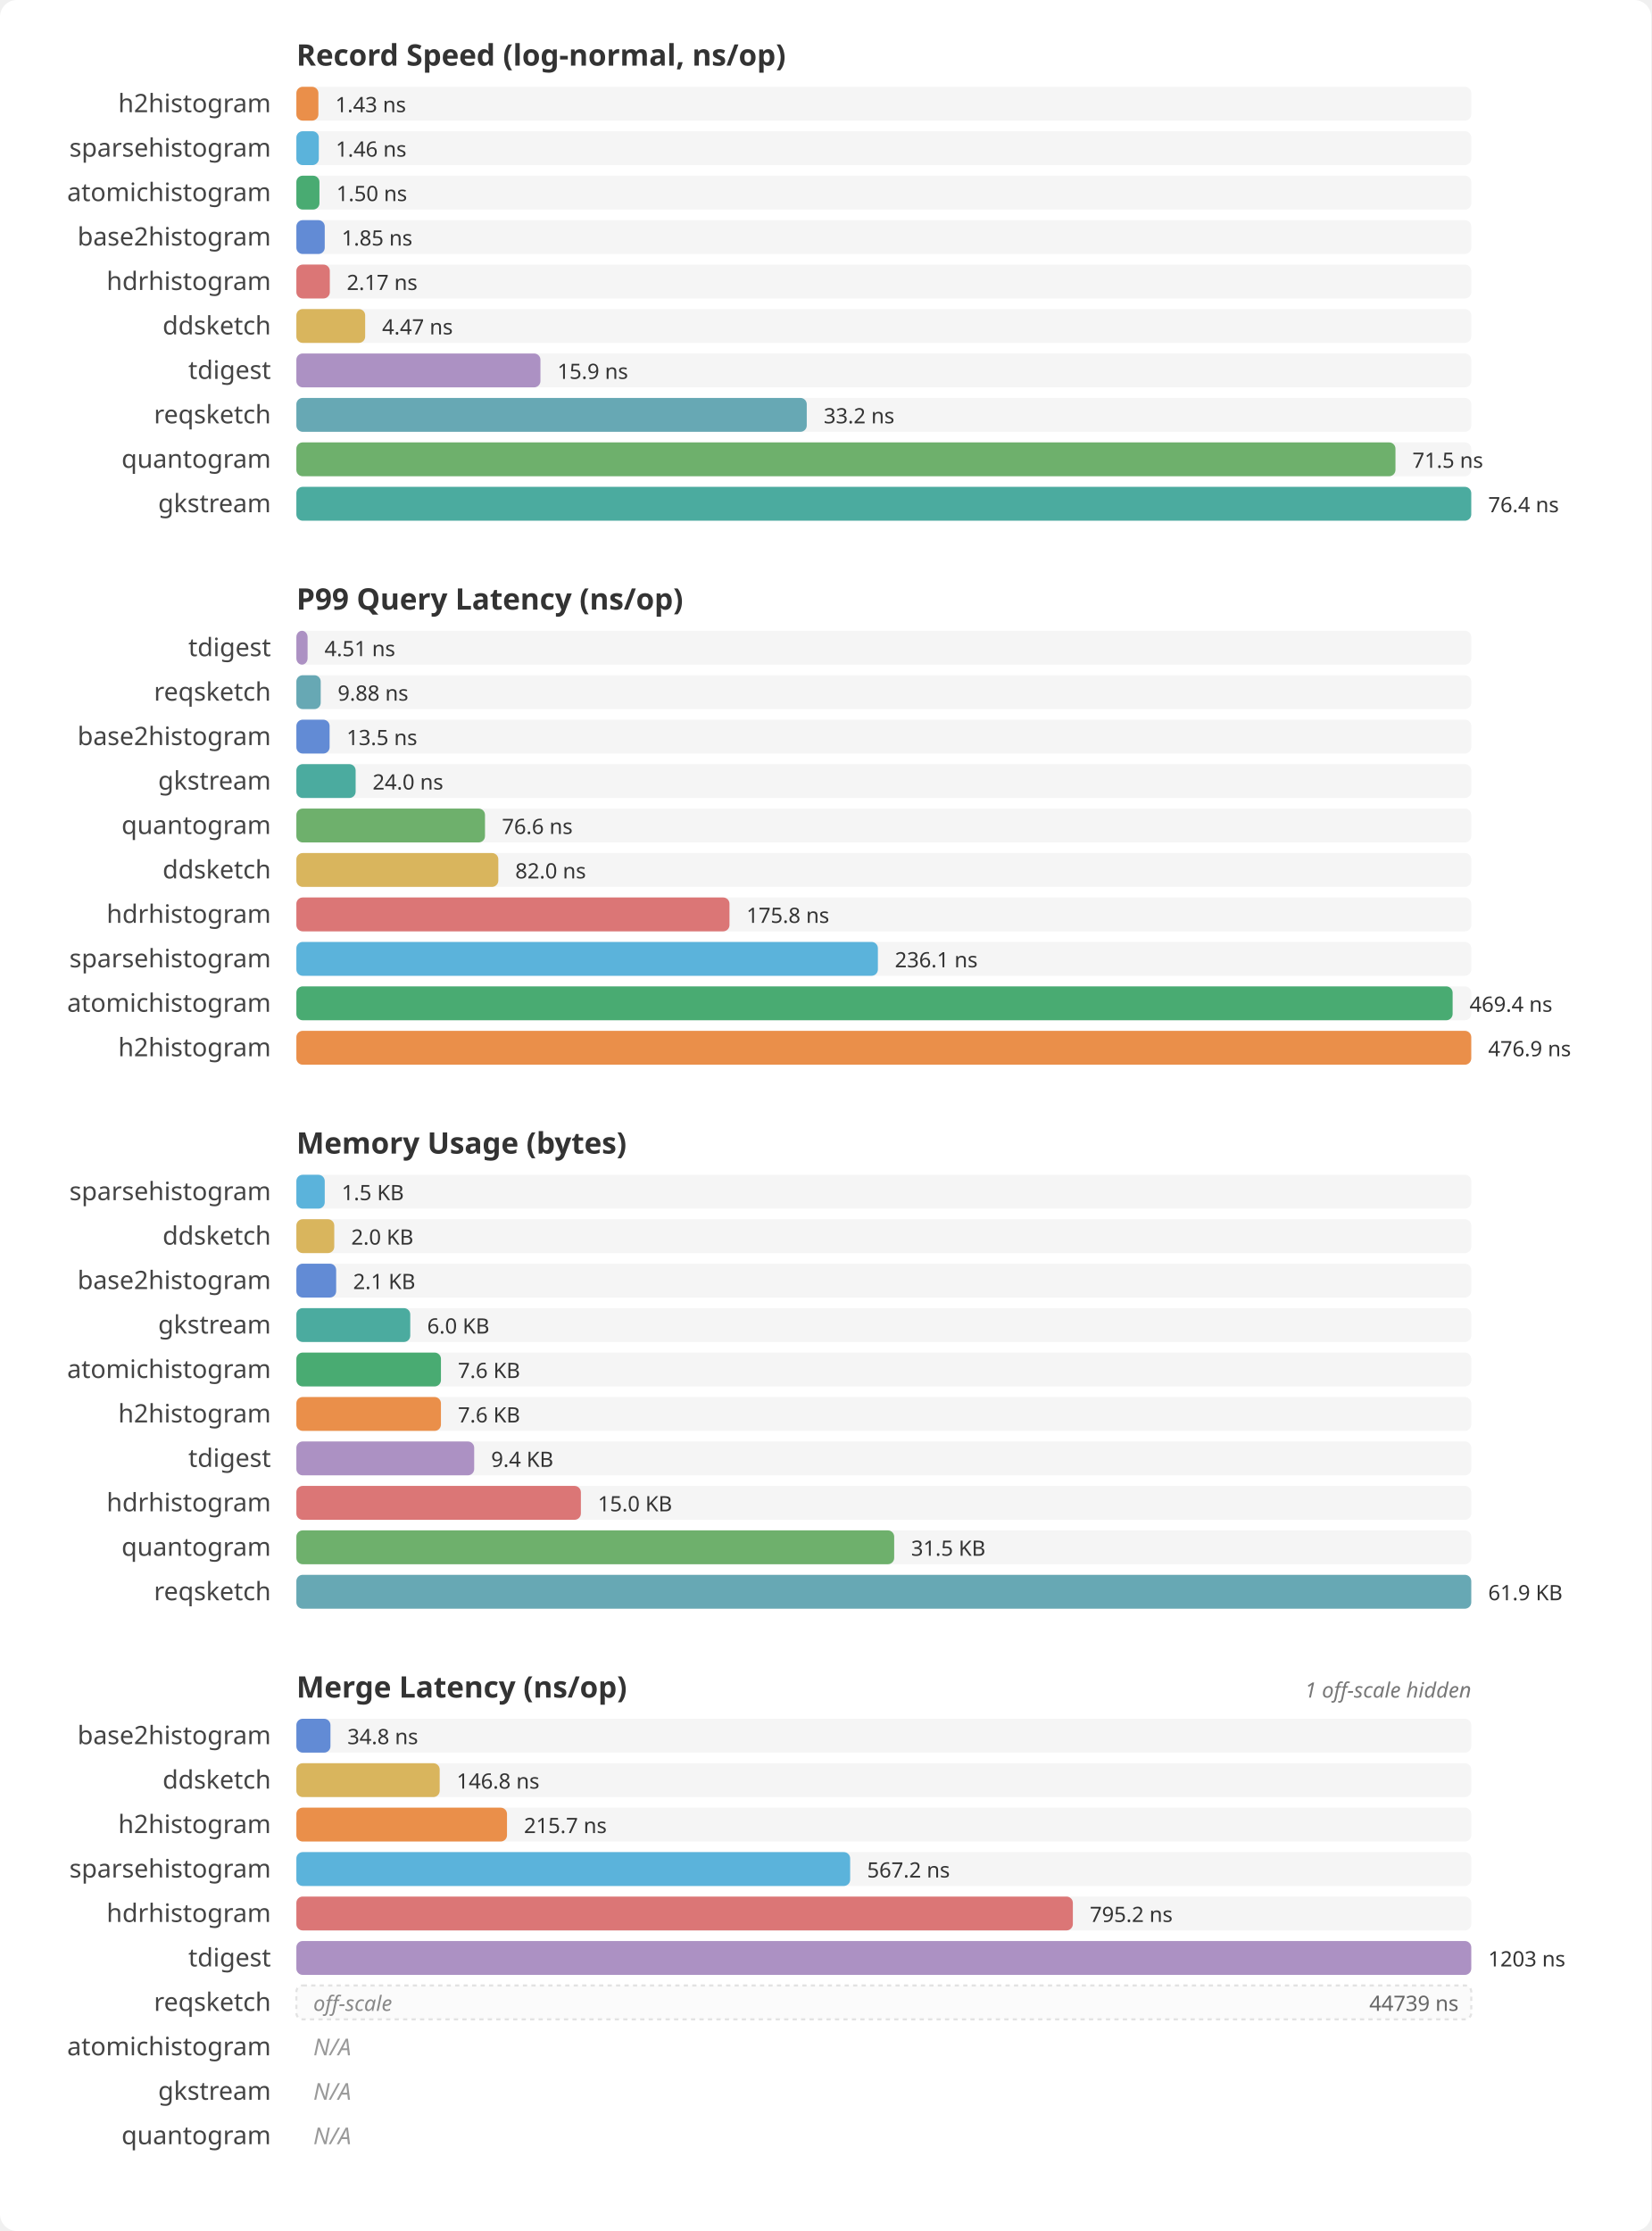
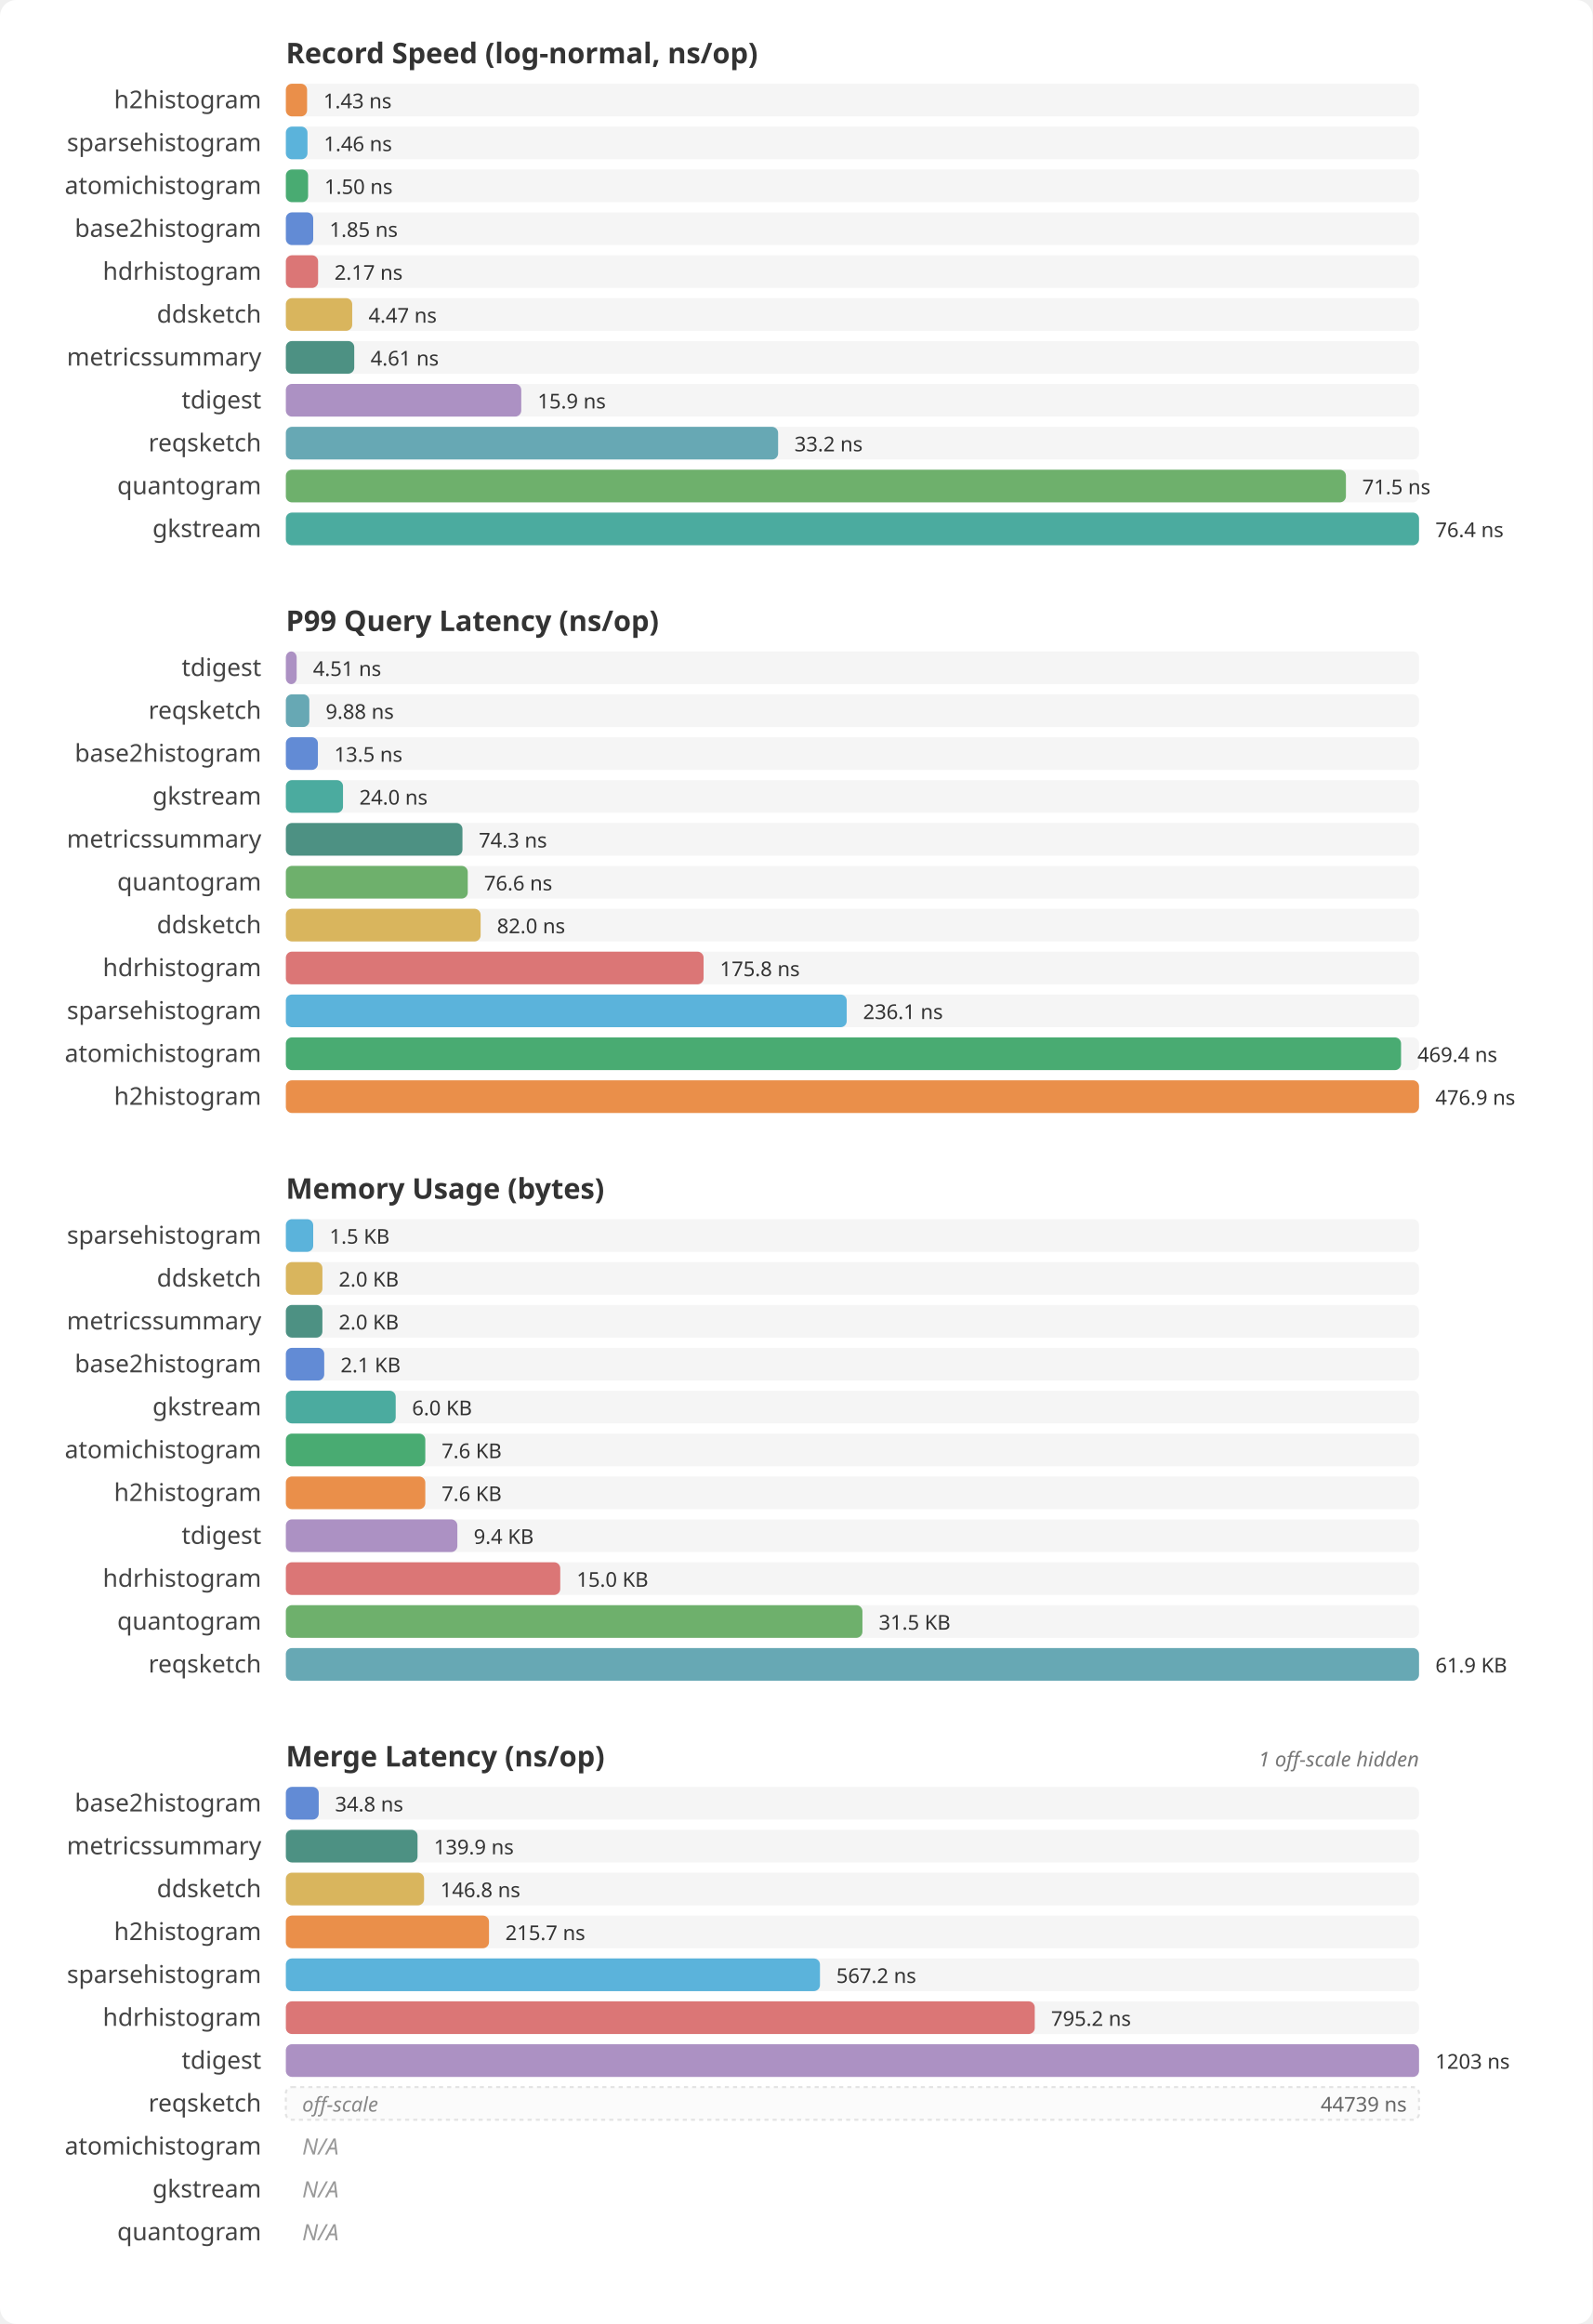
- <svg xmlns="http://www.w3.org/2000/svg" viewBox="0 0 780 1054" width="780" height="1054">
-   <rect x="0.0" y="0.0" width="780.0" height="1054.0" fill="white" rx="8" />
+ <svg xmlns="http://www.w3.org/2000/svg" viewBox="0 0 780 1138" width="780" height="1138">
+   <rect x="0.0" y="0.0" width="780.0" height="1138.0" fill="white" rx="8" />
  <text x="140.0" y="31.0" font-family="system-ui,sans-serif" font-size="14" font-weight="600" fill="#333">Record Speed (log-normal, ns/op)</text>
  <text x="128.0" y="53.0" font-family="system-ui,sans-serif" font-size="12" fill="#444" text-anchor="end">h2histogram</text>
  <rect x="140.0" y="41.0" width="555.0" height="16.0" fill="#f5f5f5" rx="3" />
  <rect x="140.0" y="41.0" width="10.4" height="16.0" fill="#E87D2B" rx="3" opacity="0.85" />
  <text x="158.4" y="53.0" font-family="system-ui,sans-serif" font-size="10" fill="#333" font-weight="500">1.43 ns</text>
  <text x="128.0" y="74.0" font-family="system-ui,sans-serif" font-size="12" fill="#444" text-anchor="end">sparsehistogram</text>
  <rect x="140.0" y="62.0" width="555.0" height="16.0" fill="#f5f5f5" rx="3" />
  <rect x="140.0" y="62.0" width="10.6" height="16.0" fill="#3FA7D6" rx="3" opacity="0.85" />
  <text x="158.6" y="74.0" font-family="system-ui,sans-serif" font-size="10" fill="#333" font-weight="500">1.46 ns</text>
  <text x="128.0" y="95.0" font-family="system-ui,sans-serif" font-size="12" fill="#444" text-anchor="end">atomichistogram</text>
  <rect x="140.0" y="83.0" width="555.0" height="16.0" fill="#f5f5f5" rx="3" />
  <rect x="140.0" y="83.0" width="10.9" height="16.0" fill="#2A9D5B" rx="3" opacity="0.85" />
  <text x="158.9" y="95.0" font-family="system-ui,sans-serif" font-size="10" fill="#333" font-weight="500">1.50 ns</text>
  <text x="128.0" y="116.0" font-family="system-ui,sans-serif" font-size="12" fill="#444" text-anchor="end">base2histogram</text>
  <rect x="140.0" y="104.0" width="555.0" height="16.0" fill="#f5f5f5" rx="3" />
  <rect x="140.0" y="104.0" width="13.4" height="16.0" fill="#4878CF" rx="3" opacity="0.85" />
  <text x="161.4" y="116.0" font-family="system-ui,sans-serif" font-size="10" fill="#333" font-weight="500">1.85 ns</text>
  <text x="128.0" y="137.0" font-family="system-ui,sans-serif" font-size="12" fill="#444" text-anchor="end">hdrhistogram</text>
  <rect x="140.0" y="125.0" width="555.0" height="16.0" fill="#f5f5f5" rx="3" />
  <rect x="140.0" y="125.0" width="15.8" height="16.0" fill="#D65F5F" rx="3" opacity="0.85" />
  <text x="163.8" y="137.0" font-family="system-ui,sans-serif" font-size="10" fill="#333" font-weight="500">2.17 ns</text>
  <text x="128.0" y="158.0" font-family="system-ui,sans-serif" font-size="12" fill="#444" text-anchor="end">ddsketch</text>
  <rect x="140.0" y="146.0" width="555.0" height="16.0" fill="#f5f5f5" rx="3" />
  <rect x="140.0" y="146.0" width="32.5" height="16.0" fill="#D4A942" rx="3" opacity="0.85" />
  <text x="180.5" y="158.0" font-family="system-ui,sans-serif" font-size="10" fill="#333" font-weight="500">4.47 ns</text>
-   <text x="128.0" y="179.0" font-family="system-ui,sans-serif" font-size="12" fill="#444" text-anchor="end">tdigest</text>
+   <text x="128.0" y="179.0" font-family="system-ui,sans-serif" font-size="12" fill="#444" text-anchor="end">metricssummary</text>
  <rect x="140.0" y="167.0" width="555.0" height="16.0" fill="#f5f5f5" rx="3" />
-   <rect x="140.0" y="167.0" width="115.3" height="16.0" fill="#9F7FBA" rx="3" opacity="0.85" />
-   <text x="263.3" y="179.0" font-family="system-ui,sans-serif" font-size="10" fill="#333" font-weight="500">15.9 ns</text>
-   <text x="128.0" y="200.0" font-family="system-ui,sans-serif" font-size="12" fill="#444" text-anchor="end">reqsketch</text>
+   <rect x="140.0" y="167.0" width="33.5" height="16.0" fill="#2F7F6F" rx="3" opacity="0.85" />
+   <text x="181.5" y="179.0" font-family="system-ui,sans-serif" font-size="10" fill="#333" font-weight="500">4.61 ns</text>
+   <text x="128.0" y="200.0" font-family="system-ui,sans-serif" font-size="12" fill="#444" text-anchor="end">tdigest</text>
  <rect x="140.0" y="188.0" width="555.0" height="16.0" fill="#f5f5f5" rx="3" />
-   <rect x="140.0" y="188.0" width="241.1" height="16.0" fill="#4E9AA8" rx="3" opacity="0.85" />
-   <text x="389.1" y="200.0" font-family="system-ui,sans-serif" font-size="10" fill="#333" font-weight="500">33.2 ns</text>
-   <text x="128.0" y="221.0" font-family="system-ui,sans-serif" font-size="12" fill="#444" text-anchor="end">quantogram</text>
+   <rect x="140.0" y="188.0" width="115.3" height="16.0" fill="#9F7FBA" rx="3" opacity="0.85" />
+   <text x="263.3" y="200.0" font-family="system-ui,sans-serif" font-size="10" fill="#333" font-weight="500">15.9 ns</text>
+   <text x="128.0" y="221.0" font-family="system-ui,sans-serif" font-size="12" fill="#444" text-anchor="end">reqsketch</text>
  <rect x="140.0" y="209.0" width="555.0" height="16.0" fill="#f5f5f5" rx="3" />
-   <rect x="140.0" y="209.0" width="519.2" height="16.0" fill="#56A354" rx="3" opacity="0.85" />
-   <text x="667.2" y="221.0" font-family="system-ui,sans-serif" font-size="10" fill="#333" font-weight="500">71.5 ns</text>
-   <text x="128.0" y="242.0" font-family="system-ui,sans-serif" font-size="12" fill="#444" text-anchor="end">gkstream</text>
+   <rect x="140.0" y="209.0" width="241.1" height="16.0" fill="#4E9AA8" rx="3" opacity="0.85" />
+   <text x="389.1" y="221.0" font-family="system-ui,sans-serif" font-size="10" fill="#333" font-weight="500">33.2 ns</text>
+   <text x="128.0" y="242.0" font-family="system-ui,sans-serif" font-size="12" fill="#444" text-anchor="end">quantogram</text>
  <rect x="140.0" y="230.0" width="555.0" height="16.0" fill="#f5f5f5" rx="3" />
-   <rect x="140.0" y="230.0" width="555.0" height="16.0" fill="#2D9D8F" rx="3" opacity="0.85" />
-   <text x="703.0" y="242.0" font-family="system-ui,sans-serif" font-size="10" fill="#333" font-weight="500">76.4 ns</text>
-   <text x="140.0" y="288.0" font-family="system-ui,sans-serif" font-size="14" font-weight="600" fill="#333">P99 Query Latency (ns/op)</text>
-   <text x="128.0" y="310.0" font-family="system-ui,sans-serif" font-size="12" fill="#444" text-anchor="end">tdigest</text>
-   <rect x="140.0" y="298.0" width="555.0" height="16.0" fill="#f5f5f5" rx="3" />
-   <rect x="140.0" y="298.0" width="5.3" height="16.0" fill="#9F7FBA" rx="3" opacity="0.85" />
-   <text x="153.3" y="310.0" font-family="system-ui,sans-serif" font-size="10" fill="#333" font-weight="500">4.51 ns</text>
-   <text x="128.0" y="331.0" font-family="system-ui,sans-serif" font-size="12" fill="#444" text-anchor="end">reqsketch</text>
+   <rect x="140.0" y="230.0" width="519.2" height="16.0" fill="#56A354" rx="3" opacity="0.85" />
+   <text x="667.2" y="242.0" font-family="system-ui,sans-serif" font-size="10" fill="#333" font-weight="500">71.5 ns</text>
+   <text x="128.0" y="263.0" font-family="system-ui,sans-serif" font-size="12" fill="#444" text-anchor="end">gkstream</text>
+   <rect x="140.0" y="251.0" width="555.0" height="16.0" fill="#f5f5f5" rx="3" />
+   <rect x="140.0" y="251.0" width="555.0" height="16.0" fill="#2D9D8F" rx="3" opacity="0.85" />
+   <text x="703.0" y="263.0" font-family="system-ui,sans-serif" font-size="10" fill="#333" font-weight="500">76.4 ns</text>
+   <text x="140.0" y="309.0" font-family="system-ui,sans-serif" font-size="14" font-weight="600" fill="#333">P99 Query Latency (ns/op)</text>
+   <text x="128.0" y="331.0" font-family="system-ui,sans-serif" font-size="12" fill="#444" text-anchor="end">tdigest</text>
  <rect x="140.0" y="319.0" width="555.0" height="16.0" fill="#f5f5f5" rx="3" />
-   <rect x="140.0" y="319.0" width="11.5" height="16.0" fill="#4E9AA8" rx="3" opacity="0.85" />
-   <text x="159.5" y="331.0" font-family="system-ui,sans-serif" font-size="10" fill="#333" font-weight="500">9.88 ns</text>
-   <text x="128.0" y="352.0" font-family="system-ui,sans-serif" font-size="12" fill="#444" text-anchor="end">base2histogram</text>
+   <rect x="140.0" y="319.0" width="5.3" height="16.0" fill="#9F7FBA" rx="3" opacity="0.85" />
+   <text x="153.3" y="331.0" font-family="system-ui,sans-serif" font-size="10" fill="#333" font-weight="500">4.51 ns</text>
+   <text x="128.0" y="352.0" font-family="system-ui,sans-serif" font-size="12" fill="#444" text-anchor="end">reqsketch</text>
  <rect x="140.0" y="340.0" width="555.0" height="16.0" fill="#f5f5f5" rx="3" />
-   <rect x="140.0" y="340.0" width="15.7" height="16.0" fill="#4878CF" rx="3" opacity="0.85" />
-   <text x="163.7" y="352.0" font-family="system-ui,sans-serif" font-size="10" fill="#333" font-weight="500">13.5 ns</text>
-   <text x="128.0" y="373.0" font-family="system-ui,sans-serif" font-size="12" fill="#444" text-anchor="end">gkstream</text>
+   <rect x="140.0" y="340.0" width="11.5" height="16.0" fill="#4E9AA8" rx="3" opacity="0.85" />
+   <text x="159.5" y="352.0" font-family="system-ui,sans-serif" font-size="10" fill="#333" font-weight="500">9.88 ns</text>
+   <text x="128.0" y="373.0" font-family="system-ui,sans-serif" font-size="12" fill="#444" text-anchor="end">base2histogram</text>
  <rect x="140.0" y="361.0" width="555.0" height="16.0" fill="#f5f5f5" rx="3" />
-   <rect x="140.0" y="361.0" width="28.0" height="16.0" fill="#2D9D8F" rx="3" opacity="0.85" />
-   <text x="176.0" y="373.0" font-family="system-ui,sans-serif" font-size="10" fill="#333" font-weight="500">24.0 ns</text>
-   <text x="128.0" y="394.0" font-family="system-ui,sans-serif" font-size="12" fill="#444" text-anchor="end">quantogram</text>
+   <rect x="140.0" y="361.0" width="15.7" height="16.0" fill="#4878CF" rx="3" opacity="0.85" />
+   <text x="163.7" y="373.0" font-family="system-ui,sans-serif" font-size="10" fill="#333" font-weight="500">13.5 ns</text>
+   <text x="128.0" y="394.0" font-family="system-ui,sans-serif" font-size="12" fill="#444" text-anchor="end">gkstream</text>
  <rect x="140.0" y="382.0" width="555.0" height="16.0" fill="#f5f5f5" rx="3" />
-   <rect x="140.0" y="382.0" width="89.1" height="16.0" fill="#56A354" rx="3" opacity="0.85" />
-   <text x="237.1" y="394.0" font-family="system-ui,sans-serif" font-size="10" fill="#333" font-weight="500">76.6 ns</text>
-   <text x="128.0" y="415.0" font-family="system-ui,sans-serif" font-size="12" fill="#444" text-anchor="end">ddsketch</text>
+   <rect x="140.0" y="382.0" width="28.0" height="16.0" fill="#2D9D8F" rx="3" opacity="0.85" />
+   <text x="176.0" y="394.0" font-family="system-ui,sans-serif" font-size="10" fill="#333" font-weight="500">24.0 ns</text>
+   <text x="128.0" y="415.0" font-family="system-ui,sans-serif" font-size="12" fill="#444" text-anchor="end">metricssummary</text>
  <rect x="140.0" y="403.0" width="555.0" height="16.0" fill="#f5f5f5" rx="3" />
-   <rect x="140.0" y="403.0" width="95.4" height="16.0" fill="#D4A942" rx="3" opacity="0.85" />
-   <text x="243.4" y="415.0" font-family="system-ui,sans-serif" font-size="10" fill="#333" font-weight="500">82.0 ns</text>
-   <text x="128.0" y="436.0" font-family="system-ui,sans-serif" font-size="12" fill="#444" text-anchor="end">hdrhistogram</text>
+   <rect x="140.0" y="403.0" width="86.5" height="16.0" fill="#2F7F6F" rx="3" opacity="0.85" />
+   <text x="234.5" y="415.0" font-family="system-ui,sans-serif" font-size="10" fill="#333" font-weight="500">74.3 ns</text>
+   <text x="128.0" y="436.0" font-family="system-ui,sans-serif" font-size="12" fill="#444" text-anchor="end">quantogram</text>
  <rect x="140.0" y="424.0" width="555.0" height="16.0" fill="#f5f5f5" rx="3" />
-   <rect x="140.0" y="424.0" width="204.6" height="16.0" fill="#D65F5F" rx="3" opacity="0.85" />
-   <text x="352.6" y="436.0" font-family="system-ui,sans-serif" font-size="10" fill="#333" font-weight="500">175.8 ns</text>
-   <text x="128.0" y="457.0" font-family="system-ui,sans-serif" font-size="12" fill="#444" text-anchor="end">sparsehistogram</text>
+   <rect x="140.0" y="424.0" width="89.1" height="16.0" fill="#56A354" rx="3" opacity="0.85" />
+   <text x="237.1" y="436.0" font-family="system-ui,sans-serif" font-size="10" fill="#333" font-weight="500">76.6 ns</text>
+   <text x="128.0" y="457.0" font-family="system-ui,sans-serif" font-size="12" fill="#444" text-anchor="end">ddsketch</text>
  <rect x="140.0" y="445.0" width="555.0" height="16.0" fill="#f5f5f5" rx="3" />
-   <rect x="140.0" y="445.0" width="274.7" height="16.0" fill="#3FA7D6" rx="3" opacity="0.85" />
-   <text x="422.7" y="457.0" font-family="system-ui,sans-serif" font-size="10" fill="#333" font-weight="500">236.1 ns</text>
-   <text x="128.0" y="478.0" font-family="system-ui,sans-serif" font-size="12" fill="#444" text-anchor="end">atomichistogram</text>
+   <rect x="140.0" y="445.0" width="95.4" height="16.0" fill="#D4A942" rx="3" opacity="0.85" />
+   <text x="243.4" y="457.0" font-family="system-ui,sans-serif" font-size="10" fill="#333" font-weight="500">82.0 ns</text>
+   <text x="128.0" y="478.0" font-family="system-ui,sans-serif" font-size="12" fill="#444" text-anchor="end">hdrhistogram</text>
  <rect x="140.0" y="466.0" width="555.0" height="16.0" fill="#f5f5f5" rx="3" />
-   <rect x="140.0" y="466.0" width="546.2" height="16.0" fill="#2A9D5B" rx="3" opacity="0.85" />
-   <text x="694.2" y="478.0" font-family="system-ui,sans-serif" font-size="10" fill="#333" font-weight="500">469.4 ns</text>
-   <text x="128.0" y="499.0" font-family="system-ui,sans-serif" font-size="12" fill="#444" text-anchor="end">h2histogram</text>
+   <rect x="140.0" y="466.0" width="204.6" height="16.0" fill="#D65F5F" rx="3" opacity="0.85" />
+   <text x="352.6" y="478.0" font-family="system-ui,sans-serif" font-size="10" fill="#333" font-weight="500">175.8 ns</text>
+   <text x="128.0" y="499.0" font-family="system-ui,sans-serif" font-size="12" fill="#444" text-anchor="end">sparsehistogram</text>
  <rect x="140.0" y="487.0" width="555.0" height="16.0" fill="#f5f5f5" rx="3" />
-   <rect x="140.0" y="487.0" width="555.0" height="16.0" fill="#E87D2B" rx="3" opacity="0.85" />
-   <text x="703.0" y="499.0" font-family="system-ui,sans-serif" font-size="10" fill="#333" font-weight="500">476.9 ns</text>
-   <text x="140.0" y="545.0" font-family="system-ui,sans-serif" font-size="14" font-weight="600" fill="#333">Memory Usage (bytes)</text>
-   <text x="128.0" y="567.0" font-family="system-ui,sans-serif" font-size="12" fill="#444" text-anchor="end">sparsehistogram</text>
-   <rect x="140.0" y="555.0" width="555.0" height="16.0" fill="#f5f5f5" rx="3" />
-   <rect x="140.0" y="555.0" width="13.4" height="16.0" fill="#3FA7D6" rx="3" opacity="0.85" />
-   <text x="161.4" y="567.0" font-family="system-ui,sans-serif" font-size="10" fill="#333" font-weight="500">1.5 KB</text>
-   <text x="128.0" y="588.0" font-family="system-ui,sans-serif" font-size="12" fill="#444" text-anchor="end">ddsketch</text>
-   <rect x="140.0" y="576.0" width="555.0" height="16.0" fill="#f5f5f5" rx="3" />
-   <rect x="140.0" y="576.0" width="17.9" height="16.0" fill="#D4A942" rx="3" opacity="0.85" />
-   <text x="165.9" y="588.0" font-family="system-ui,sans-serif" font-size="10" fill="#333" font-weight="500">2.0 KB</text>
-   <text x="128.0" y="609.0" font-family="system-ui,sans-serif" font-size="12" fill="#444" text-anchor="end">base2histogram</text>
+   <rect x="140.0" y="487.0" width="274.7" height="16.0" fill="#3FA7D6" rx="3" opacity="0.85" />
+   <text x="422.7" y="499.0" font-family="system-ui,sans-serif" font-size="10" fill="#333" font-weight="500">236.1 ns</text>
+   <text x="128.0" y="520.0" font-family="system-ui,sans-serif" font-size="12" fill="#444" text-anchor="end">atomichistogram</text>
+   <rect x="140.0" y="508.0" width="555.0" height="16.0" fill="#f5f5f5" rx="3" />
+   <rect x="140.0" y="508.0" width="546.2" height="16.0" fill="#2A9D5B" rx="3" opacity="0.85" />
+   <text x="694.2" y="520.0" font-family="system-ui,sans-serif" font-size="10" fill="#333" font-weight="500">469.4 ns</text>
+   <text x="128.0" y="541.0" font-family="system-ui,sans-serif" font-size="12" fill="#444" text-anchor="end">h2histogram</text>
+   <rect x="140.0" y="529.0" width="555.0" height="16.0" fill="#f5f5f5" rx="3" />
+   <rect x="140.0" y="529.0" width="555.0" height="16.0" fill="#E87D2B" rx="3" opacity="0.85" />
+   <text x="703.0" y="541.0" font-family="system-ui,sans-serif" font-size="10" fill="#333" font-weight="500">476.9 ns</text>
+   <text x="140.0" y="587.0" font-family="system-ui,sans-serif" font-size="14" font-weight="600" fill="#333">Memory Usage (bytes)</text>
+   <text x="128.0" y="609.0" font-family="system-ui,sans-serif" font-size="12" fill="#444" text-anchor="end">sparsehistogram</text>
  <rect x="140.0" y="597.0" width="555.0" height="16.0" fill="#f5f5f5" rx="3" />
-   <rect x="140.0" y="597.0" width="18.8" height="16.0" fill="#4878CF" rx="3" opacity="0.85" />
-   <text x="166.8" y="609.0" font-family="system-ui,sans-serif" font-size="10" fill="#333" font-weight="500">2.1 KB</text>
-   <text x="128.0" y="630.0" font-family="system-ui,sans-serif" font-size="12" fill="#444" text-anchor="end">gkstream</text>
+   <rect x="140.0" y="597.0" width="13.4" height="16.0" fill="#3FA7D6" rx="3" opacity="0.85" />
+   <text x="161.4" y="609.0" font-family="system-ui,sans-serif" font-size="10" fill="#333" font-weight="500">1.5 KB</text>
+   <text x="128.0" y="630.0" font-family="system-ui,sans-serif" font-size="12" fill="#444" text-anchor="end">ddsketch</text>
  <rect x="140.0" y="618.0" width="555.0" height="16.0" fill="#f5f5f5" rx="3" />
-   <rect x="140.0" y="618.0" width="53.8" height="16.0" fill="#2D9D8F" rx="3" opacity="0.85" />
-   <text x="201.8" y="630.0" font-family="system-ui,sans-serif" font-size="10" fill="#333" font-weight="500">6.0 KB</text>
-   <text x="128.0" y="651.0" font-family="system-ui,sans-serif" font-size="12" fill="#444" text-anchor="end">atomichistogram</text>
+   <rect x="140.0" y="618.0" width="17.9" height="16.0" fill="#D4A942" rx="3" opacity="0.85" />
+   <text x="165.9" y="630.0" font-family="system-ui,sans-serif" font-size="10" fill="#333" font-weight="500">2.0 KB</text>
+   <text x="128.0" y="651.0" font-family="system-ui,sans-serif" font-size="12" fill="#444" text-anchor="end">metricssummary</text>
  <rect x="140.0" y="639.0" width="555.0" height="16.0" fill="#f5f5f5" rx="3" />
-   <rect x="140.0" y="639.0" width="68.3" height="16.0" fill="#2A9D5B" rx="3" opacity="0.85" />
-   <text x="216.3" y="651.0" font-family="system-ui,sans-serif" font-size="10" fill="#333" font-weight="500">7.6 KB</text>
-   <text x="128.0" y="672.0" font-family="system-ui,sans-serif" font-size="12" fill="#444" text-anchor="end">h2histogram</text>
+   <rect x="140.0" y="639.0" width="17.9" height="16.0" fill="#2F7F6F" rx="3" opacity="0.85" />
+   <text x="165.9" y="651.0" font-family="system-ui,sans-serif" font-size="10" fill="#333" font-weight="500">2.0 KB</text>
+   <text x="128.0" y="672.0" font-family="system-ui,sans-serif" font-size="12" fill="#444" text-anchor="end">base2histogram</text>
  <rect x="140.0" y="660.0" width="555.0" height="16.0" fill="#f5f5f5" rx="3" />
-   <rect x="140.0" y="660.0" width="68.3" height="16.0" fill="#E87D2B" rx="3" opacity="0.85" />
-   <text x="216.3" y="672.0" font-family="system-ui,sans-serif" font-size="10" fill="#333" font-weight="500">7.6 KB</text>
-   <text x="128.0" y="693.0" font-family="system-ui,sans-serif" font-size="12" fill="#444" text-anchor="end">tdigest</text>
+   <rect x="140.0" y="660.0" width="18.8" height="16.0" fill="#4878CF" rx="3" opacity="0.85" />
+   <text x="166.8" y="672.0" font-family="system-ui,sans-serif" font-size="10" fill="#333" font-weight="500">2.1 KB</text>
+   <text x="128.0" y="693.0" font-family="system-ui,sans-serif" font-size="12" fill="#444" text-anchor="end">gkstream</text>
  <rect x="140.0" y="681.0" width="555.0" height="16.0" fill="#f5f5f5" rx="3" />
-   <rect x="140.0" y="681.0" width="84.0" height="16.0" fill="#9F7FBA" rx="3" opacity="0.85" />
-   <text x="232.0" y="693.0" font-family="system-ui,sans-serif" font-size="10" fill="#333" font-weight="500">9.4 KB</text>
-   <text x="128.0" y="714.0" font-family="system-ui,sans-serif" font-size="12" fill="#444" text-anchor="end">hdrhistogram</text>
+   <rect x="140.0" y="681.0" width="53.8" height="16.0" fill="#2D9D8F" rx="3" opacity="0.85" />
+   <text x="201.8" y="693.0" font-family="system-ui,sans-serif" font-size="10" fill="#333" font-weight="500">6.0 KB</text>
+   <text x="128.0" y="714.0" font-family="system-ui,sans-serif" font-size="12" fill="#444" text-anchor="end">atomichistogram</text>
  <rect x="140.0" y="702.0" width="555.0" height="16.0" fill="#f5f5f5" rx="3" />
-   <rect x="140.0" y="702.0" width="134.4" height="16.0" fill="#D65F5F" rx="3" opacity="0.85" />
-   <text x="282.4" y="714.0" font-family="system-ui,sans-serif" font-size="10" fill="#333" font-weight="500">15.0 KB</text>
-   <text x="128.0" y="735.0" font-family="system-ui,sans-serif" font-size="12" fill="#444" text-anchor="end">quantogram</text>
+   <rect x="140.0" y="702.0" width="68.3" height="16.0" fill="#2A9D5B" rx="3" opacity="0.85" />
+   <text x="216.3" y="714.0" font-family="system-ui,sans-serif" font-size="10" fill="#333" font-weight="500">7.6 KB</text>
+   <text x="128.0" y="735.0" font-family="system-ui,sans-serif" font-size="12" fill="#444" text-anchor="end">h2histogram</text>
  <rect x="140.0" y="723.0" width="555.0" height="16.0" fill="#f5f5f5" rx="3" />
-   <rect x="140.0" y="723.0" width="282.4" height="16.0" fill="#56A354" rx="3" opacity="0.85" />
-   <text x="430.4" y="735.0" font-family="system-ui,sans-serif" font-size="10" fill="#333" font-weight="500">31.5 KB</text>
-   <text x="128.0" y="756.0" font-family="system-ui,sans-serif" font-size="12" fill="#444" text-anchor="end">reqsketch</text>
+   <rect x="140.0" y="723.0" width="68.3" height="16.0" fill="#E87D2B" rx="3" opacity="0.85" />
+   <text x="216.3" y="735.0" font-family="system-ui,sans-serif" font-size="10" fill="#333" font-weight="500">7.6 KB</text>
+   <text x="128.0" y="756.0" font-family="system-ui,sans-serif" font-size="12" fill="#444" text-anchor="end">tdigest</text>
  <rect x="140.0" y="744.0" width="555.0" height="16.0" fill="#f5f5f5" rx="3" />
-   <rect x="140.0" y="744.0" width="555.0" height="16.0" fill="#4E9AA8" rx="3" opacity="0.85" />
-   <text x="703.0" y="756.0" font-family="system-ui,sans-serif" font-size="10" fill="#333" font-weight="500">61.9 KB</text>
-   <text x="140.0" y="802.0" font-family="system-ui,sans-serif" font-size="14" font-weight="600" fill="#333">Merge Latency (ns/op)</text>
-   <text x="695.0" y="802.0" font-family="system-ui,sans-serif" font-size="10" fill="#777" text-anchor="end" font-style="italic">1 off-scale hidden</text>
-   <text x="128.0" y="824.0" font-family="system-ui,sans-serif" font-size="12" fill="#444" text-anchor="end">base2histogram</text>
-   <rect x="140.0" y="812.0" width="555.0" height="16.0" fill="#f5f5f5" rx="3" />
-   <rect x="140.0" y="812.0" width="16.1" height="16.0" fill="#4878CF" rx="3" opacity="0.85" />
-   <text x="164.1" y="824.0" font-family="system-ui,sans-serif" font-size="10" fill="#333" font-weight="500">34.8 ns</text>
-   <text x="128.0" y="845.0" font-family="system-ui,sans-serif" font-size="12" fill="#444" text-anchor="end">ddsketch</text>
-   <rect x="140.0" y="833.0" width="555.0" height="16.0" fill="#f5f5f5" rx="3" />
-   <rect x="140.0" y="833.0" width="67.7" height="16.0" fill="#D4A942" rx="3" opacity="0.85" />
-   <text x="215.7" y="845.0" font-family="system-ui,sans-serif" font-size="10" fill="#333" font-weight="500">146.8 ns</text>
-   <text x="128.0" y="866.0" font-family="system-ui,sans-serif" font-size="12" fill="#444" text-anchor="end">h2histogram</text>
-   <rect x="140.0" y="854.0" width="555.0" height="16.0" fill="#f5f5f5" rx="3" />
-   <rect x="140.0" y="854.0" width="99.5" height="16.0" fill="#E87D2B" rx="3" opacity="0.85" />
-   <text x="247.5" y="866.0" font-family="system-ui,sans-serif" font-size="10" fill="#333" font-weight="500">215.7 ns</text>
-   <text x="128.0" y="887.0" font-family="system-ui,sans-serif" font-size="12" fill="#444" text-anchor="end">sparsehistogram</text>
+   <rect x="140.0" y="744.0" width="84.0" height="16.0" fill="#9F7FBA" rx="3" opacity="0.85" />
+   <text x="232.0" y="756.0" font-family="system-ui,sans-serif" font-size="10" fill="#333" font-weight="500">9.4 KB</text>
+   <text x="128.0" y="777.0" font-family="system-ui,sans-serif" font-size="12" fill="#444" text-anchor="end">hdrhistogram</text>
+   <rect x="140.0" y="765.0" width="555.0" height="16.0" fill="#f5f5f5" rx="3" />
+   <rect x="140.0" y="765.0" width="134.4" height="16.0" fill="#D65F5F" rx="3" opacity="0.85" />
+   <text x="282.4" y="777.0" font-family="system-ui,sans-serif" font-size="10" fill="#333" font-weight="500">15.0 KB</text>
+   <text x="128.0" y="798.0" font-family="system-ui,sans-serif" font-size="12" fill="#444" text-anchor="end">quantogram</text>
+   <rect x="140.0" y="786.0" width="555.0" height="16.0" fill="#f5f5f5" rx="3" />
+   <rect x="140.0" y="786.0" width="282.4" height="16.0" fill="#56A354" rx="3" opacity="0.85" />
+   <text x="430.4" y="798.0" font-family="system-ui,sans-serif" font-size="10" fill="#333" font-weight="500">31.5 KB</text>
+   <text x="128.0" y="819.0" font-family="system-ui,sans-serif" font-size="12" fill="#444" text-anchor="end">reqsketch</text>
+   <rect x="140.0" y="807.0" width="555.0" height="16.0" fill="#f5f5f5" rx="3" />
+   <rect x="140.0" y="807.0" width="555.0" height="16.0" fill="#4E9AA8" rx="3" opacity="0.85" />
+   <text x="703.0" y="819.0" font-family="system-ui,sans-serif" font-size="10" fill="#333" font-weight="500">61.9 KB</text>
+   <text x="140.0" y="865.0" font-family="system-ui,sans-serif" font-size="14" font-weight="600" fill="#333">Merge Latency (ns/op)</text>
+   <text x="695.0" y="865.0" font-family="system-ui,sans-serif" font-size="10" fill="#777" text-anchor="end" font-style="italic">1 off-scale hidden</text>
+   <text x="128.0" y="887.0" font-family="system-ui,sans-serif" font-size="12" fill="#444" text-anchor="end">base2histogram</text>
  <rect x="140.0" y="875.0" width="555.0" height="16.0" fill="#f5f5f5" rx="3" />
-   <rect x="140.0" y="875.0" width="261.6" height="16.0" fill="#3FA7D6" rx="3" opacity="0.85" />
-   <text x="409.6" y="887.0" font-family="system-ui,sans-serif" font-size="10" fill="#333" font-weight="500">567.2 ns</text>
-   <text x="128.0" y="908.0" font-family="system-ui,sans-serif" font-size="12" fill="#444" text-anchor="end">hdrhistogram</text>
+   <rect x="140.0" y="875.0" width="16.1" height="16.0" fill="#4878CF" rx="3" opacity="0.85" />
+   <text x="164.1" y="887.0" font-family="system-ui,sans-serif" font-size="10" fill="#333" font-weight="500">34.8 ns</text>
+   <text x="128.0" y="908.0" font-family="system-ui,sans-serif" font-size="12" fill="#444" text-anchor="end">metricssummary</text>
  <rect x="140.0" y="896.0" width="555.0" height="16.0" fill="#f5f5f5" rx="3" />
-   <rect x="140.0" y="896.0" width="366.8" height="16.0" fill="#D65F5F" rx="3" opacity="0.85" />
-   <text x="514.8" y="908.0" font-family="system-ui,sans-serif" font-size="10" fill="#333" font-weight="500">795.2 ns</text>
-   <text x="128.0" y="929.0" font-family="system-ui,sans-serif" font-size="12" fill="#444" text-anchor="end">tdigest</text>
+   <rect x="140.0" y="896.0" width="64.5" height="16.0" fill="#2F7F6F" rx="3" opacity="0.85" />
+   <text x="212.5" y="908.0" font-family="system-ui,sans-serif" font-size="10" fill="#333" font-weight="500">139.9 ns</text>
+   <text x="128.0" y="929.0" font-family="system-ui,sans-serif" font-size="12" fill="#444" text-anchor="end">ddsketch</text>
  <rect x="140.0" y="917.0" width="555.0" height="16.0" fill="#f5f5f5" rx="3" />
-   <rect x="140.0" y="917.0" width="555.0" height="16.0" fill="#9F7FBA" rx="3" opacity="0.85" />
-   <text x="703.0" y="929.0" font-family="system-ui,sans-serif" font-size="10" fill="#333" font-weight="500">1203 ns</text>
-   <text x="128.0" y="950.0" font-family="system-ui,sans-serif" font-size="12" fill="#444" text-anchor="end">reqsketch</text>
-   <rect x="140.0" y="938.0" width="555.0" height="16.0" fill="#fbfbfb" stroke="#e3e3e3" stroke-width="1" stroke-dasharray="2 2" rx="3" />
-   <text x="148.0" y="950.0" font-family="system-ui,sans-serif" font-size="10" fill="#888" font-style="italic">off-scale</text>
-   <text x="689.0" y="950.0" font-family="system-ui,sans-serif" font-size="10" fill="#666" text-anchor="end">44739 ns</text>
-   <text x="128.0" y="971.0" font-family="system-ui,sans-serif" font-size="12" fill="#444" text-anchor="end">atomichistogram</text>
-   <text x="148.0" y="971.0" font-family="system-ui,sans-serif" font-size="11" fill="#999" font-style="italic">N/A</text>
-   <text x="128.0" y="992.0" font-family="system-ui,sans-serif" font-size="12" fill="#444" text-anchor="end">gkstream</text>
-   <text x="148.0" y="992.0" font-family="system-ui,sans-serif" font-size="11" fill="#999" font-style="italic">N/A</text>
-   <text x="128.0" y="1013.0" font-family="system-ui,sans-serif" font-size="12" fill="#444" text-anchor="end">quantogram</text>
-   <text x="148.0" y="1013.0" font-family="system-ui,sans-serif" font-size="11" fill="#999" font-style="italic">N/A</text>
+   <rect x="140.0" y="917.0" width="67.7" height="16.0" fill="#D4A942" rx="3" opacity="0.85" />
+   <text x="215.7" y="929.0" font-family="system-ui,sans-serif" font-size="10" fill="#333" font-weight="500">146.8 ns</text>
+   <text x="128.0" y="950.0" font-family="system-ui,sans-serif" font-size="12" fill="#444" text-anchor="end">h2histogram</text>
+   <rect x="140.0" y="938.0" width="555.0" height="16.0" fill="#f5f5f5" rx="3" />
+   <rect x="140.0" y="938.0" width="99.5" height="16.0" fill="#E87D2B" rx="3" opacity="0.85" />
+   <text x="247.5" y="950.0" font-family="system-ui,sans-serif" font-size="10" fill="#333" font-weight="500">215.7 ns</text>
+   <text x="128.0" y="971.0" font-family="system-ui,sans-serif" font-size="12" fill="#444" text-anchor="end">sparsehistogram</text>
+   <rect x="140.0" y="959.0" width="555.0" height="16.0" fill="#f5f5f5" rx="3" />
+   <rect x="140.0" y="959.0" width="261.6" height="16.0" fill="#3FA7D6" rx="3" opacity="0.85" />
+   <text x="409.6" y="971.0" font-family="system-ui,sans-serif" font-size="10" fill="#333" font-weight="500">567.2 ns</text>
+   <text x="128.0" y="992.0" font-family="system-ui,sans-serif" font-size="12" fill="#444" text-anchor="end">hdrhistogram</text>
+   <rect x="140.0" y="980.0" width="555.0" height="16.0" fill="#f5f5f5" rx="3" />
+   <rect x="140.0" y="980.0" width="366.8" height="16.0" fill="#D65F5F" rx="3" opacity="0.85" />
+   <text x="514.8" y="992.0" font-family="system-ui,sans-serif" font-size="10" fill="#333" font-weight="500">795.2 ns</text>
+   <text x="128.0" y="1013.0" font-family="system-ui,sans-serif" font-size="12" fill="#444" text-anchor="end">tdigest</text>
+   <rect x="140.0" y="1001.0" width="555.0" height="16.0" fill="#f5f5f5" rx="3" />
+   <rect x="140.0" y="1001.0" width="555.0" height="16.0" fill="#9F7FBA" rx="3" opacity="0.85" />
+   <text x="703.0" y="1013.0" font-family="system-ui,sans-serif" font-size="10" fill="#333" font-weight="500">1203 ns</text>
+   <text x="128.0" y="1034.0" font-family="system-ui,sans-serif" font-size="12" fill="#444" text-anchor="end">reqsketch</text>
+   <rect x="140.0" y="1022.0" width="555.0" height="16.0" fill="#fbfbfb" stroke="#e3e3e3" stroke-width="1" stroke-dasharray="2 2" rx="3" />
+   <text x="148.0" y="1034.0" font-family="system-ui,sans-serif" font-size="10" fill="#888" font-style="italic">off-scale</text>
+   <text x="689.0" y="1034.0" font-family="system-ui,sans-serif" font-size="10" fill="#666" text-anchor="end">44739 ns</text>
+   <text x="128.0" y="1055.0" font-family="system-ui,sans-serif" font-size="12" fill="#444" text-anchor="end">atomichistogram</text>
+   <text x="148.0" y="1055.0" font-family="system-ui,sans-serif" font-size="11" fill="#999" font-style="italic">N/A</text>
+   <text x="128.0" y="1076.0" font-family="system-ui,sans-serif" font-size="12" fill="#444" text-anchor="end">gkstream</text>
+   <text x="148.0" y="1076.0" font-family="system-ui,sans-serif" font-size="11" fill="#999" font-style="italic">N/A</text>
+   <text x="128.0" y="1097.0" font-family="system-ui,sans-serif" font-size="12" fill="#444" text-anchor="end">quantogram</text>
+   <text x="148.0" y="1097.0" font-family="system-ui,sans-serif" font-size="11" fill="#999" font-style="italic">N/A</text>
</svg>
